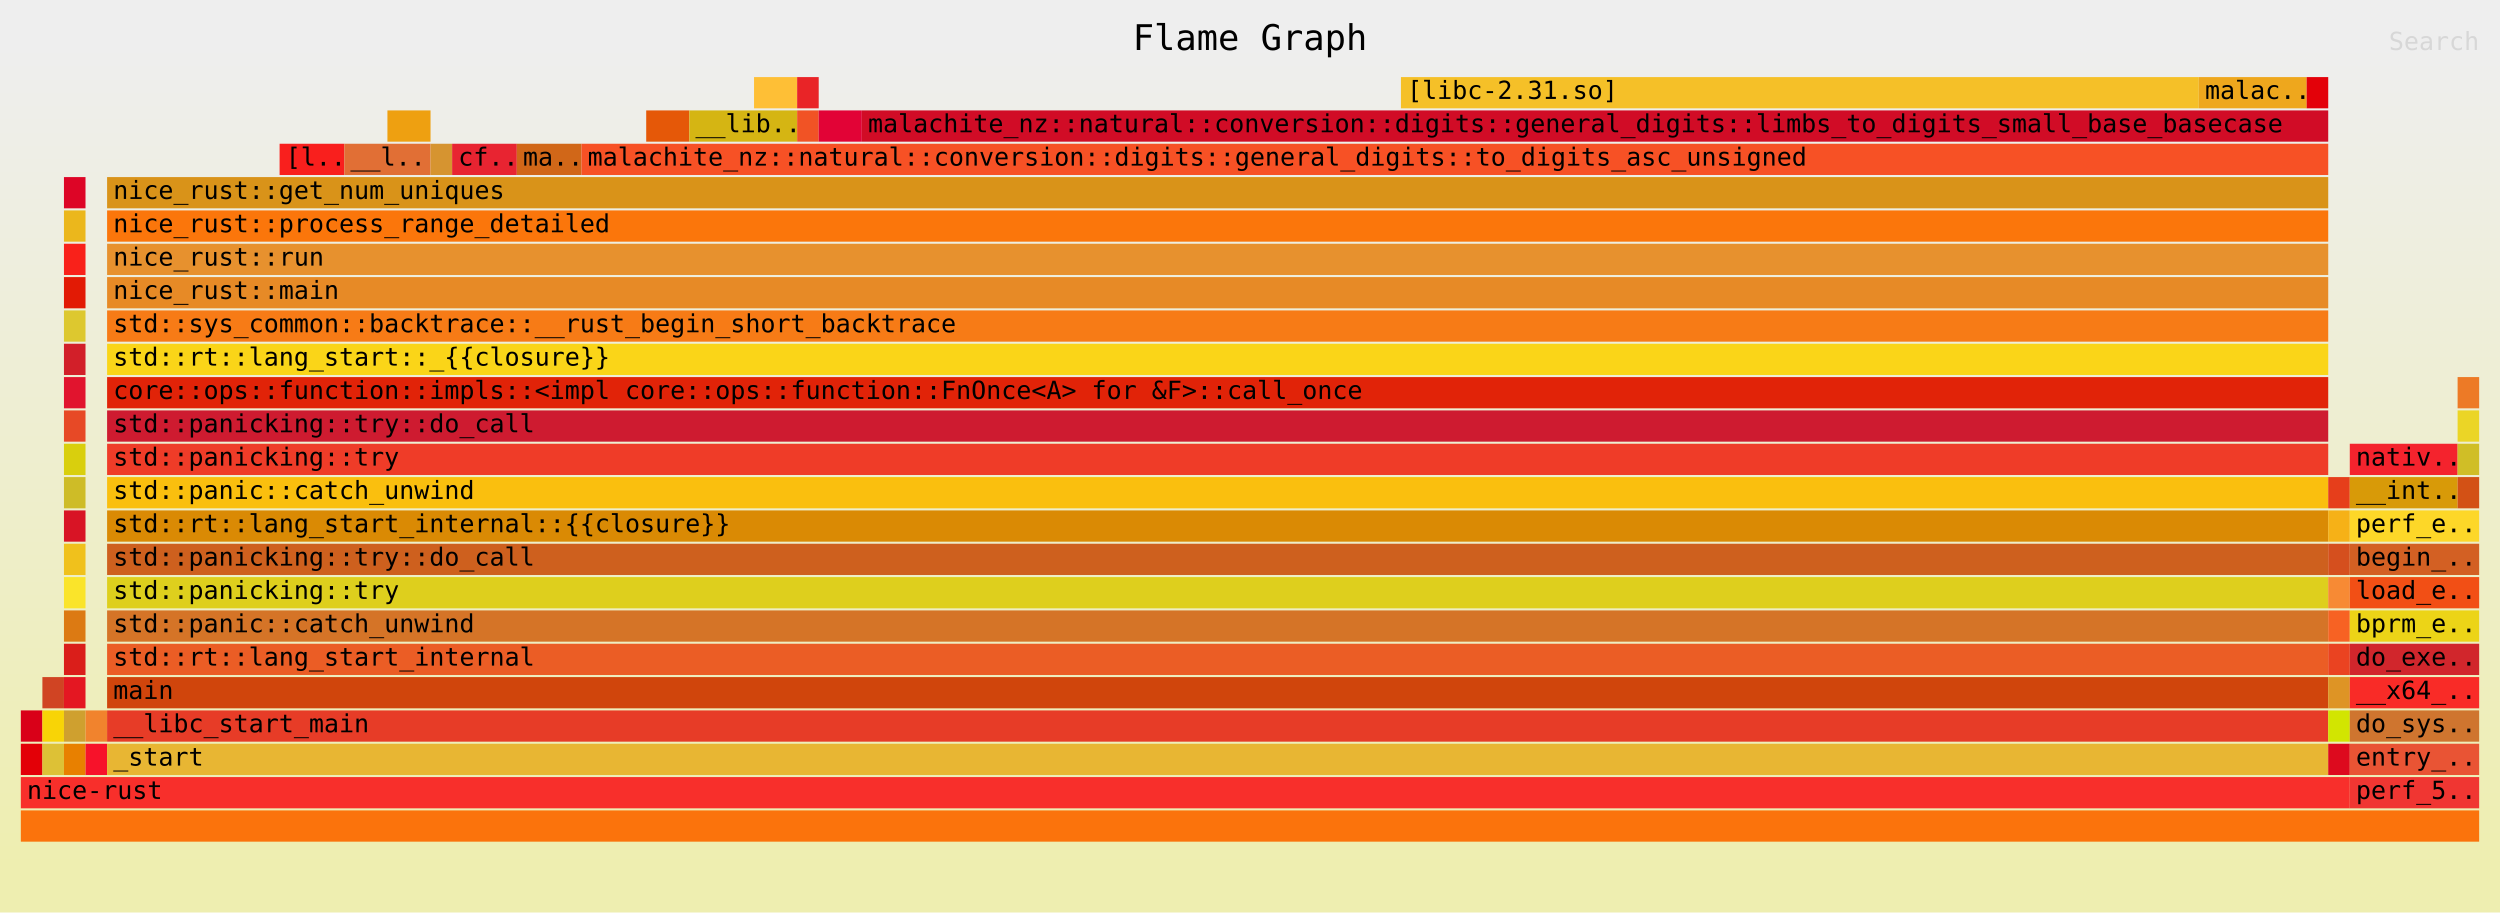
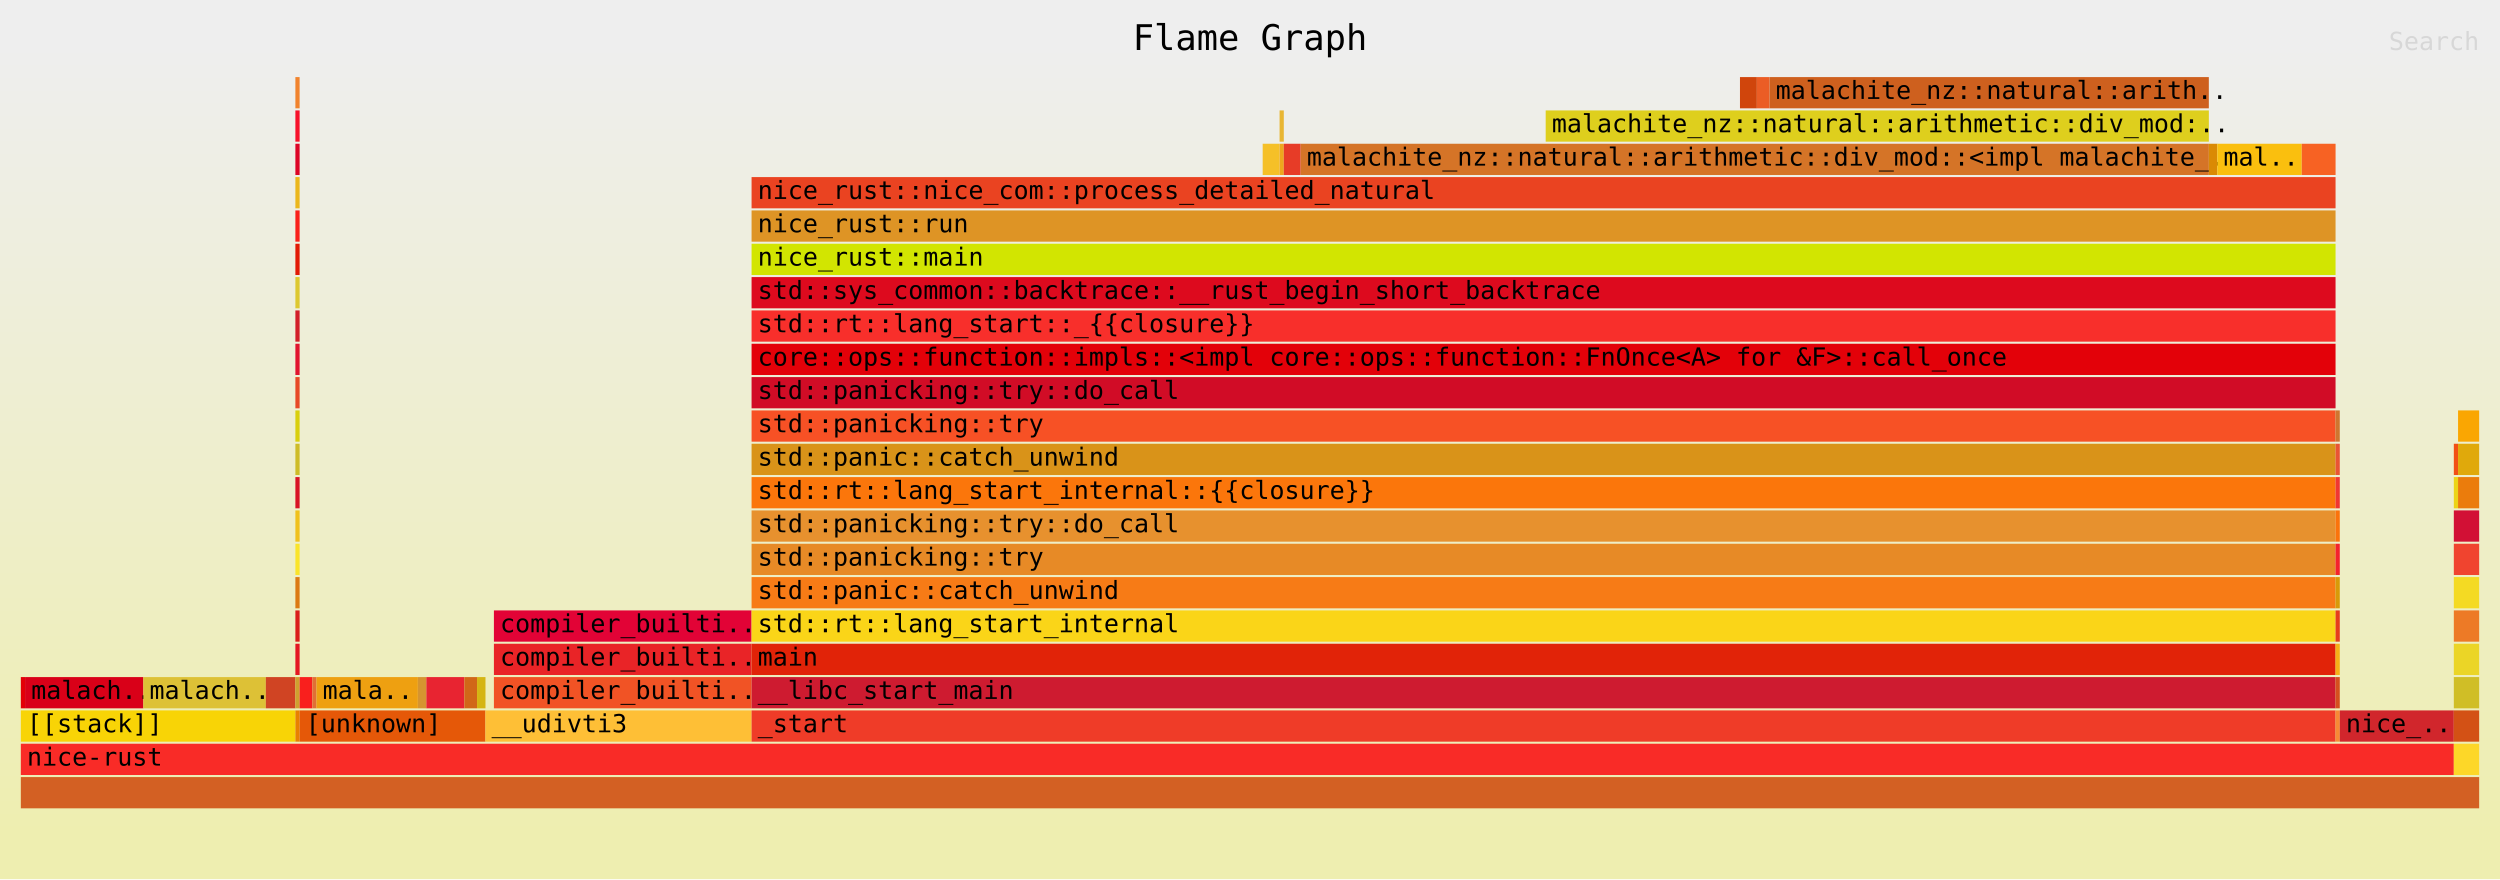
- <svg xmlns="http://www.w3.org/2000/svg" xmlns:ns1="http://github.com/jonhoo/inferno" version="1.1" width="1200" height="438" viewBox="0 0 1200 438">
+ <svg xmlns="http://www.w3.org/2000/svg" xmlns:ns1="http://github.com/jonhoo/inferno" version="1.1" width="1200" height="422" viewBox="0 0 1200 422">
  <defs>
    <linearGradient id="background" y1="0" y2="1" x1="0" x2="0">
      <stop stop-color="#eeeeee" offset="5%" />
      <stop stop-color="#eeeeb0" offset="95%" />
    </linearGradient>
  </defs>
  <style type="text/css">
text { font-family:monospace; font-size:12px }
#title { text-anchor:middle; font-size:17px; }
#matched { text-anchor:end; }
#search { text-anchor:end; opacity:0.1; cursor:pointer; }
#search:hover, #search.show { opacity:1; }
#subtitle { text-anchor:middle; font-color:rgb(160,160,160); }
#unzoom { cursor:pointer; }
#frames &gt; *:hover { stroke:black; stroke-width:0.5; cursor:pointer; }
.hide { display:none; }
.parent { opacity:0.5; }
</style>
-   <rect x="0" y="0" width="100%" height="438" fill="url(#background)" />
+   <rect x="0" y="0" width="100%" height="422" fill="url(#background)" />
  <text id="title" fill="rgb(0,0,0)" x="50%" y="24.00">Flame Graph</text>
-   <text id="details" fill="rgb(0,0,0)" x="10" y="421.00"> </text>
+   <text id="details" fill="rgb(0,0,0)" x="10" y="405.00"> </text>
  <text id="unzoom" class="hide" fill="rgb(0,0,0)" x="10" y="24.00">Reset Zoom</text>
  <text id="search" fill="rgb(0,0,0)" x="1190" y="24.00">Search</text>
-   <text id="matched" fill="rgb(0,0,0)" x="1190" y="421.00"> </text>
-   <svg id="frames" x="10" width="1180" total_samples="114">
-     <g>
-       <rect x="0%" y="357" width="0.877%" height="15" fill="rgb(227,0,7)" ns1:x="0" ns1:w="1" />
-       <text x="0.25%" y="367.50" />
-     </g>
-     <g>
-       <rect x="0%" y="341" width="0.877%" height="15" fill="rgb(217,0,24)" ns1:x="0" ns1:w="1" />
-       <text x="0.25%" y="351.50" />
-     </g>
-     <g>
-       <rect x="0.877%" y="357" width="0.877%" height="15" fill="rgb(221,193,54)" ns1:x="1" ns1:w="1" />
-       <text x="1.127%" y="367.50" />
-     </g>
-     <g>
-       <rect x="0.877%" y="341" width="0.877%" height="15" fill="rgb(248,212,6)" ns1:x="1" ns1:w="1" />
-       <text x="1.127%" y="351.50" />
-     </g>
-     <g>
-       <rect x="0.877%" y="325" width="0.877%" height="15" fill="rgb(208,68,35)" ns1:x="1" ns1:w="1" />
-       <text x="1.127%" y="335.50" />
-     </g>
-     <g>
-       <rect x="1.754%" y="357" width="0.877%" height="15" fill="rgb(232,128,0)" ns1:x="2" ns1:w="1" />
-       <text x="2.004%" y="367.50" />
-     </g>
-     <g>
-       <rect x="1.754%" y="341" width="0.877%" height="15" fill="rgb(207,160,47)" ns1:x="2" ns1:w="1" />
-       <text x="2.004%" y="351.50" />
-     </g>
-     <g>
-       <rect x="1.754%" y="325" width="0.877%" height="15" fill="rgb(228,23,34)" ns1:x="2" ns1:w="1" />
-       <text x="2.004%" y="335.50" />
-     </g>
-     <g>
-       <rect x="1.754%" y="309" width="0.877%" height="15" fill="rgb(218,30,26)" ns1:x="2" ns1:w="1" />
-       <text x="2.004%" y="319.50" />
-     </g>
-     <g>
-       <rect x="1.754%" y="293" width="0.877%" height="15" fill="rgb(220,122,19)" ns1:x="2" ns1:w="1" />
-       <text x="2.004%" y="303.50" />
-     </g>
-     <g>
-       <rect x="1.754%" y="277" width="0.877%" height="15" fill="rgb(250,228,42)" ns1:x="2" ns1:w="1" />
-       <text x="2.004%" y="287.50" />
-     </g>
-     <g>
-       <rect x="1.754%" y="261" width="0.877%" height="15" fill="rgb(240,193,28)" ns1:x="2" ns1:w="1" />
-       <text x="2.004%" y="271.50" />
-     </g>
-     <g>
-       <rect x="1.754%" y="245" width="0.877%" height="15" fill="rgb(216,20,37)" ns1:x="2" ns1:w="1" />
-       <text x="2.004%" y="255.50" />
-     </g>
-     <g>
-       <rect x="1.754%" y="229" width="0.877%" height="15" fill="rgb(206,188,39)" ns1:x="2" ns1:w="1" />
-       <text x="2.004%" y="239.50" />
-     </g>
-     <g>
-       <rect x="1.754%" y="213" width="0.877%" height="15" fill="rgb(217,207,13)" ns1:x="2" ns1:w="1" />
-       <text x="2.004%" y="223.50" />
-     </g>
-     <g>
-       <rect x="1.754%" y="197" width="0.877%" height="15" fill="rgb(231,73,38)" ns1:x="2" ns1:w="1" />
-       <text x="2.004%" y="207.50" />
-     </g>
-     <g>
-       <rect x="1.754%" y="181" width="0.877%" height="15" fill="rgb(225,20,46)" ns1:x="2" ns1:w="1" />
-       <text x="2.004%" y="191.50" />
-     </g>
-     <g>
-       <rect x="1.754%" y="165" width="0.877%" height="15" fill="rgb(210,31,41)" ns1:x="2" ns1:w="1" />
-       <text x="2.004%" y="175.50" />
-     </g>
-     <g>
-       <rect x="1.754%" y="149" width="0.877%" height="15" fill="rgb(221,200,47)" ns1:x="2" ns1:w="1" />
-       <text x="2.004%" y="159.50" />
-     </g>
-     <g>
-       <rect x="1.754%" y="133" width="0.877%" height="15" fill="rgb(226,26,5)" ns1:x="2" ns1:w="1" />
-       <text x="2.004%" y="143.50" />
-     </g>
-     <g>
-       <rect x="1.754%" y="117" width="0.877%" height="15" fill="rgb(249,33,26)" ns1:x="2" ns1:w="1" />
-       <text x="2.004%" y="127.50" />
-     </g>
-     <g>
-       <rect x="1.754%" y="101" width="0.877%" height="15" fill="rgb(235,183,28)" ns1:x="2" ns1:w="1" />
-       <text x="2.004%" y="111.50" />
-     </g>
-     <g>
-       <rect x="1.754%" y="85" width="0.877%" height="15" fill="rgb(221,5,38)" ns1:x="2" ns1:w="1" />
-       <text x="2.004%" y="95.50" />
-     </g>
-     <g>
-       <rect x="2.632%" y="357" width="0.877%" height="15" fill="rgb(247,18,42)" ns1:x="3" ns1:w="1" />
-       <text x="2.882%" y="367.50" />
-     </g>
-     <g>
-       <rect x="2.632%" y="341" width="0.877%" height="15" fill="rgb(241,131,45)" ns1:x="3" ns1:w="1" />
-       <text x="2.882%" y="351.50" />
-     </g>
-     <g>
-       <rect x="10.526%" y="69" width="2.632%" height="15" fill="rgb(249,31,29)" ns1:x="12" ns1:w="3" />
-       <text x="10.776%" y="79.50">[l..</text>
-     </g>
-     <g>
-       <rect x="13.158%" y="69" width="3.509%" height="15" fill="rgb(225,111,53)" ns1:x="15" ns1:w="4" />
-       <text x="13.408%" y="79.50">__l..</text>
-     </g>
-     <g>
-       <rect x="14.912%" y="53" width="1.754%" height="15" fill="rgb(238,160,17)" ns1:x="17" ns1:w="2" />
-       <text x="15.162%" y="63.50" />
-     </g>
-     <g>
-       <rect x="16.667%" y="69" width="0.877%" height="15" fill="rgb(214,148,48)" ns1:x="19" ns1:w="1" />
-       <text x="16.917%" y="79.50" />
-     </g>
-     <g>
-       <rect x="17.544%" y="69" width="2.632%" height="15" fill="rgb(232,36,49)" ns1:x="20" ns1:w="3" />
-       <text x="17.794%" y="79.50">cf..</text>
-     </g>
-     <g>
-       <rect x="20.175%" y="69" width="2.632%" height="15" fill="rgb(209,103,24)" ns1:x="23" ns1:w="3" />
-       <text x="20.425%" y="79.50">ma..</text>
-     </g>
-     <g>
-       <rect x="25.439%" y="53" width="1.754%" height="15" fill="rgb(229,88,8)" ns1:x="29" ns1:w="2" />
-       <text x="25.689%" y="63.50" />
-     </g>
-     <g>
-       <rect x="27.193%" y="53" width="4.386%" height="15" fill="rgb(213,181,19)" ns1:x="31" ns1:w="5" />
-       <text x="27.443%" y="63.50">__lib..</text>
-     </g>
-     <g>
-       <rect x="29.825%" y="37" width="1.754%" height="15" fill="rgb(254,191,54)" ns1:x="34" ns1:w="2" />
-       <text x="30.075%" y="47.50" />
-     </g>
-     <g>
-       <rect x="31.579%" y="53" width="0.877%" height="15" fill="rgb(241,83,37)" ns1:x="36" ns1:w="1" />
-       <text x="31.829%" y="63.50" />
-     </g>
-     <g>
-       <rect x="31.579%" y="37" width="0.877%" height="15" fill="rgb(233,36,39)" ns1:x="36" ns1:w="1" />
-       <text x="31.829%" y="47.50" />
-     </g>
-     <g>
-       <rect x="32.456%" y="53" width="1.754%" height="15" fill="rgb(226,3,54)" ns1:x="37" ns1:w="2" />
-       <text x="32.706%" y="63.50" />
-     </g>
-     <g>
-       <rect x="56.14%" y="37" width="32.456%" height="15" fill="rgb(245,192,40)" ns1:x="64" ns1:w="37" />
-       <text x="56.39%" y="47.50">[libc-2.31.so]</text>
-     </g>
-     <g>
-       <rect x="88.597%" y="37" width="4.386%" height="15" fill="rgb(238,167,29)" ns1:x="101" ns1:w="5" />
-       <text x="88.847%" y="47.50">malac..</text>
-     </g>
-     <g>
-       <rect x="3.509%" y="357" width="90.351%" height="15" fill="rgb(232,182,51)" ns1:x="4" ns1:w="103" />
-       <text x="3.759%" y="367.50">_start</text>
-     </g>
-     <g>
-       <rect x="3.509%" y="341" width="90.351%" height="15" fill="rgb(231,60,39)" ns1:x="4" ns1:w="103" />
-       <text x="3.759%" y="351.50">__libc_start_main</text>
-     </g>
-     <g>
-       <rect x="3.509%" y="325" width="90.351%" height="15" fill="rgb(208,69,12)" ns1:x="4" ns1:w="103" />
-       <text x="3.759%" y="335.50">main</text>
-     </g>
-     <g>
-       <rect x="3.509%" y="309" width="90.351%" height="15" fill="rgb(235,93,37)" ns1:x="4" ns1:w="103" />
-       <text x="3.759%" y="319.50">std::rt::lang_start_internal</text>
-     </g>
-     <g>
-       <rect x="3.509%" y="293" width="90.351%" height="15" fill="rgb(213,116,39)" ns1:x="4" ns1:w="103" />
-       <text x="3.759%" y="303.50">std::panic::catch_unwind</text>
-     </g>
-     <g>
-       <rect x="3.509%" y="277" width="90.351%" height="15" fill="rgb(222,207,29)" ns1:x="4" ns1:w="103" />
-       <text x="3.759%" y="287.50">std::panicking::try</text>
-     </g>
-     <g>
-       <rect x="3.509%" y="261" width="90.351%" height="15" fill="rgb(206,96,30)" ns1:x="4" ns1:w="103" />
-       <text x="3.759%" y="271.50">std::panicking::try::do_call</text>
-     </g>
-     <g>
-       <rect x="3.509%" y="245" width="90.351%" height="15" fill="rgb(218,138,4)" ns1:x="4" ns1:w="103" />
-       <text x="3.759%" y="255.50">std::rt::lang_start_internal::{{closure}}</text>
-     </g>
-     <g>
-       <rect x="3.509%" y="229" width="90.351%" height="15" fill="rgb(250,191,14)" ns1:x="4" ns1:w="103" />
-       <text x="3.759%" y="239.50">std::panic::catch_unwind</text>
-     </g>
-     <g>
-       <rect x="3.509%" y="213" width="90.351%" height="15" fill="rgb(239,60,40)" ns1:x="4" ns1:w="103" />
-       <text x="3.759%" y="223.50">std::panicking::try</text>
-     </g>
-     <g>
-       <rect x="3.509%" y="197" width="90.351%" height="15" fill="rgb(206,27,48)" ns1:x="4" ns1:w="103" />
-       <text x="3.759%" y="207.50">std::panicking::try::do_call</text>
-     </g>
-     <g>
-       <rect x="3.509%" y="181" width="90.351%" height="15" fill="rgb(225,35,8)" ns1:x="4" ns1:w="103" />
-       <text x="3.759%" y="191.50">core::ops::function::impls::&lt;impl core::ops::function::FnOnce&lt;A&gt; for &amp;F&gt;::call_once</text>
-     </g>
-     <g>
-       <rect x="3.509%" y="165" width="90.351%" height="15" fill="rgb(250,213,24)" ns1:x="4" ns1:w="103" />
-       <text x="3.759%" y="175.50">std::rt::lang_start::_{{closure}}</text>
-     </g>
-     <g>
-       <rect x="3.509%" y="149" width="90.351%" height="15" fill="rgb(247,123,22)" ns1:x="4" ns1:w="103" />
-       <text x="3.759%" y="159.50">std::sys_common::backtrace::__rust_begin_short_backtrace</text>
-     </g>
-     <g>
-       <rect x="3.509%" y="133" width="90.351%" height="15" fill="rgb(231,138,38)" ns1:x="4" ns1:w="103" />
-       <text x="3.759%" y="143.50">nice_rust::main</text>
-     </g>
-     <g>
-       <rect x="3.509%" y="117" width="90.351%" height="15" fill="rgb(231,145,46)" ns1:x="4" ns1:w="103" />
-       <text x="3.759%" y="127.50">nice_rust::run</text>
-     </g>
-     <g>
-       <rect x="3.509%" y="101" width="90.351%" height="15" fill="rgb(251,118,11)" ns1:x="4" ns1:w="103" />
-       <text x="3.759%" y="111.50">nice_rust::process_range_detailed</text>
-     </g>
-     <g>
-       <rect x="3.509%" y="85" width="90.351%" height="15" fill="rgb(217,147,25)" ns1:x="4" ns1:w="103" />
-       <text x="3.759%" y="95.50">nice_rust::get_num_uniques</text>
-     </g>
-     <g>
-       <rect x="22.807%" y="69" width="71.053%" height="15" fill="rgb(247,81,37)" ns1:x="26" ns1:w="81" />
-       <text x="23.057%" y="79.50">malachite_nz::natural::conversion::digits::general_digits::to_digits_asc_unsigned</text>
-     </g>
-     <g>
-       <rect x="34.211%" y="53" width="59.649%" height="15" fill="rgb(209,12,38)" ns1:x="39" ns1:w="68" />
-       <text x="34.461%" y="63.50">malachite_nz::natural::conversion::digits::general_digits::limbs_to_digits_small_base_basecase</text>
-     </g>
-     <g>
-       <rect x="92.983%" y="37" width="0.877%" height="15" fill="rgb(227,1,9)" ns1:x="106" ns1:w="1" />
-       <text x="93.233%" y="47.50" />
-     </g>
-     <g>
-       <rect x="0%" y="373" width="94.737%" height="15" fill="rgb(248,47,43)" ns1:x="0" ns1:w="108" />
-       <text x="0.25%" y="383.50">nice-rust</text>
-     </g>
-     <g>
-       <rect x="93.86%" y="357" width="0.877%" height="15" fill="rgb(221,10,30)" ns1:x="107" ns1:w="1" />
-       <text x="94.11%" y="367.50" />
-     </g>
-     <g>
-       <rect x="93.86%" y="341" width="0.877%" height="15" fill="rgb(210,229,1)" ns1:x="107" ns1:w="1" />
-       <text x="94.11%" y="351.50" />
-     </g>
-     <g>
-       <rect x="93.86%" y="325" width="0.877%" height="15" fill="rgb(222,148,37)" ns1:x="107" ns1:w="1" />
-       <text x="94.11%" y="335.50" />
-     </g>
-     <g>
-       <rect x="93.86%" y="309" width="0.877%" height="15" fill="rgb(234,67,33)" ns1:x="107" ns1:w="1" />
-       <text x="94.11%" y="319.50" />
-     </g>
-     <g>
-       <rect x="93.86%" y="293" width="0.877%" height="15" fill="rgb(247,98,35)" ns1:x="107" ns1:w="1" />
-       <text x="94.11%" y="303.50" />
-     </g>
-     <g>
-       <rect x="93.86%" y="277" width="0.877%" height="15" fill="rgb(247,138,52)" ns1:x="107" ns1:w="1" />
-       <text x="94.11%" y="287.50" />
-     </g>
-     <g>
-       <rect x="93.86%" y="261" width="0.877%" height="15" fill="rgb(213,79,30)" ns1:x="107" ns1:w="1" />
-       <text x="94.11%" y="271.50" />
-     </g>
-     <g>
-       <rect x="93.86%" y="245" width="0.877%" height="15" fill="rgb(246,177,23)" ns1:x="107" ns1:w="1" />
-       <text x="94.11%" y="255.50" />
-     </g>
-     <g>
-       <rect x="93.86%" y="229" width="0.877%" height="15" fill="rgb(230,62,27)" ns1:x="107" ns1:w="1" />
-       <text x="94.11%" y="239.50" />
-     </g>
-     <g>
-       <rect x="94.737%" y="229" width="4.386%" height="15" fill="rgb(216,154,8)" ns1:x="108" ns1:w="5" />
-       <text x="94.987%" y="239.50">__int..</text>
-     </g>
-     <g>
-       <rect x="94.737%" y="213" width="4.386%" height="15" fill="rgb(244,35,45)" ns1:x="108" ns1:w="5" />
-       <text x="94.987%" y="223.50">nativ..</text>
-     </g>
-     <g>
-       <rect x="0%" y="389" width="100%" height="15" fill="rgb(251,115,12)" ns1:x="0" ns1:w="114" />
-       <text x="0.25%" y="399.50" />
-     </g>
-     <g>
-       <rect x="94.737%" y="373" width="5.263%" height="15" fill="rgb(240,54,50)" ns1:x="108" ns1:w="6" />
-       <text x="94.987%" y="383.50">perf_5..</text>
-     </g>
-     <g>
-       <rect x="94.737%" y="357" width="5.263%" height="15" fill="rgb(233,84,52)" ns1:x="108" ns1:w="6" />
-       <text x="94.987%" y="367.50">entry_..</text>
-     </g>
-     <g>
-       <rect x="94.737%" y="341" width="5.263%" height="15" fill="rgb(207,117,47)" ns1:x="108" ns1:w="6" />
-       <text x="94.987%" y="351.50">do_sys..</text>
-     </g>
-     <g>
-       <rect x="94.737%" y="325" width="5.263%" height="15" fill="rgb(249,43,39)" ns1:x="108" ns1:w="6" />
-       <text x="94.987%" y="335.50">__x64_..</text>
-     </g>
-     <g>
-       <rect x="94.737%" y="309" width="5.263%" height="15" fill="rgb(209,38,44)" ns1:x="108" ns1:w="6" />
-       <text x="94.987%" y="319.50">do_exe..</text>
-     </g>
-     <g>
-       <rect x="94.737%" y="293" width="5.263%" height="15" fill="rgb(236,212,23)" ns1:x="108" ns1:w="6" />
-       <text x="94.987%" y="303.50">bprm_e..</text>
-     </g>
-     <g>
-       <rect x="94.737%" y="277" width="5.263%" height="15" fill="rgb(242,79,21)" ns1:x="108" ns1:w="6" />
-       <text x="94.987%" y="287.50">load_e..</text>
-     </g>
-     <g>
-       <rect x="94.737%" y="261" width="5.263%" height="15" fill="rgb(211,96,35)" ns1:x="108" ns1:w="6" />
-       <text x="94.987%" y="271.50">begin_..</text>
-     </g>
-     <g>
-       <rect x="94.737%" y="245" width="5.263%" height="15" fill="rgb(253,215,40)" ns1:x="108" ns1:w="6" />
-       <text x="94.987%" y="255.50">perf_e..</text>
-     </g>
-     <g>
-       <rect x="99.123%" y="229" width="0.877%" height="15" fill="rgb(211,81,21)" ns1:x="113" ns1:w="1" />
-       <text x="99.373%" y="239.50" />
-     </g>
-     <g>
-       <rect x="99.123%" y="213" width="0.877%" height="15" fill="rgb(208,190,38)" ns1:x="113" ns1:w="1" />
-       <text x="99.373%" y="223.50" />
-     </g>
-     <g>
-       <rect x="99.123%" y="197" width="0.877%" height="15" fill="rgb(235,213,38)" ns1:x="113" ns1:w="1" />
-       <text x="99.373%" y="207.50" />
-     </g>
-     <g>
-       <rect x="99.123%" y="181" width="0.877%" height="15" fill="rgb(237,122,38)" ns1:x="113" ns1:w="1" />
-       <text x="99.373%" y="191.50" />
+   <text id="matched" fill="rgb(0,0,0)" x="1190" y="405.00"> </text>
+   <svg id="frames" x="10" width="1180" total_samples="582">
+     <g>
+       <rect x="0%" y="325" width="0.172%" height="15" fill="rgb(227,0,7)" ns1:x="0" ns1:w="1" />
+       <text x="0.25%" y="335.50" />
+     </g>
+     <g>
+       <rect x="0.172%" y="325" width="4.811%" height="15" fill="rgb(217,0,24)" ns1:x="1" ns1:w="28" />
+       <text x="0.422%" y="335.50">malach..</text>
+     </g>
+     <g>
+       <rect x="4.983%" y="325" width="4.983%" height="15" fill="rgb(221,193,54)" ns1:x="29" ns1:w="29" />
+       <text x="5.233%" y="335.50">malach..</text>
+     </g>
+     <g>
+       <rect x="0%" y="341" width="11.168%" height="15" fill="rgb(248,212,6)" ns1:x="0" ns1:w="65" />
+       <text x="0.25%" y="351.50">[[stack]]</text>
+     </g>
+     <g>
+       <rect x="9.966%" y="325" width="1.203%" height="15" fill="rgb(208,68,35)" ns1:x="58" ns1:w="7" />
+       <text x="10.216%" y="335.50" />
+     </g>
+     <g>
+       <rect x="11.168%" y="341" width="0.172%" height="15" fill="rgb(232,128,0)" ns1:x="65" ns1:w="1" />
+       <text x="11.418%" y="351.50" />
+     </g>
+     <g>
+       <rect x="11.168%" y="325" width="0.172%" height="15" fill="rgb(207,160,47)" ns1:x="65" ns1:w="1" />
+       <text x="11.418%" y="335.50" />
+     </g>
+     <g>
+       <rect x="11.168%" y="309" width="0.172%" height="15" fill="rgb(228,23,34)" ns1:x="65" ns1:w="1" />
+       <text x="11.418%" y="319.50" />
+     </g>
+     <g>
+       <rect x="11.168%" y="293" width="0.172%" height="15" fill="rgb(218,30,26)" ns1:x="65" ns1:w="1" />
+       <text x="11.418%" y="303.50" />
+     </g>
+     <g>
+       <rect x="11.168%" y="277" width="0.172%" height="15" fill="rgb(220,122,19)" ns1:x="65" ns1:w="1" />
+       <text x="11.418%" y="287.50" />
+     </g>
+     <g>
+       <rect x="11.168%" y="261" width="0.172%" height="15" fill="rgb(250,228,42)" ns1:x="65" ns1:w="1" />
+       <text x="11.418%" y="271.50" />
+     </g>
+     <g>
+       <rect x="11.168%" y="245" width="0.172%" height="15" fill="rgb(240,193,28)" ns1:x="65" ns1:w="1" />
+       <text x="11.418%" y="255.50" />
+     </g>
+     <g>
+       <rect x="11.168%" y="229" width="0.172%" height="15" fill="rgb(216,20,37)" ns1:x="65" ns1:w="1" />
+       <text x="11.418%" y="239.50" />
+     </g>
+     <g>
+       <rect x="11.168%" y="213" width="0.172%" height="15" fill="rgb(206,188,39)" ns1:x="65" ns1:w="1" />
+       <text x="11.418%" y="223.50" />
+     </g>
+     <g>
+       <rect x="11.168%" y="197" width="0.172%" height="15" fill="rgb(217,207,13)" ns1:x="65" ns1:w="1" />
+       <text x="11.418%" y="207.50" />
+     </g>
+     <g>
+       <rect x="11.168%" y="181" width="0.172%" height="15" fill="rgb(231,73,38)" ns1:x="65" ns1:w="1" />
+       <text x="11.418%" y="191.50" />
+     </g>
+     <g>
+       <rect x="11.168%" y="165" width="0.172%" height="15" fill="rgb(225,20,46)" ns1:x="65" ns1:w="1" />
+       <text x="11.418%" y="175.50" />
+     </g>
+     <g>
+       <rect x="11.168%" y="149" width="0.172%" height="15" fill="rgb(210,31,41)" ns1:x="65" ns1:w="1" />
+       <text x="11.418%" y="159.50" />
+     </g>
+     <g>
+       <rect x="11.168%" y="133" width="0.172%" height="15" fill="rgb(221,200,47)" ns1:x="65" ns1:w="1" />
+       <text x="11.418%" y="143.50" />
+     </g>
+     <g>
+       <rect x="11.168%" y="117" width="0.172%" height="15" fill="rgb(226,26,5)" ns1:x="65" ns1:w="1" />
+       <text x="11.418%" y="127.50" />
+     </g>
+     <g>
+       <rect x="11.168%" y="101" width="0.172%" height="15" fill="rgb(249,33,26)" ns1:x="65" ns1:w="1" />
+       <text x="11.418%" y="111.50" />
+     </g>
+     <g>
+       <rect x="11.168%" y="85" width="0.172%" height="15" fill="rgb(235,183,28)" ns1:x="65" ns1:w="1" />
+       <text x="11.418%" y="95.50" />
+     </g>
+     <g>
+       <rect x="11.168%" y="69" width="0.172%" height="15" fill="rgb(221,5,38)" ns1:x="65" ns1:w="1" />
+       <text x="11.418%" y="79.50" />
+     </g>
+     <g>
+       <rect x="11.168%" y="53" width="0.172%" height="15" fill="rgb(247,18,42)" ns1:x="65" ns1:w="1" />
+       <text x="11.418%" y="63.50" />
+     </g>
+     <g>
+       <rect x="11.168%" y="37" width="0.172%" height="15" fill="rgb(241,131,45)" ns1:x="65" ns1:w="1" />
+       <text x="11.418%" y="47.50" />
+     </g>
+     <g>
+       <rect x="11.34%" y="325" width="0.515%" height="15" fill="rgb(249,31,29)" ns1:x="66" ns1:w="3" />
+       <text x="11.59%" y="335.50" />
+     </g>
+     <g>
+       <rect x="11.856%" y="325" width="0.172%" height="15" fill="rgb(225,111,53)" ns1:x="69" ns1:w="1" />
+       <text x="12.106%" y="335.50" />
+     </g>
+     <g>
+       <rect x="12.027%" y="325" width="4.124%" height="15" fill="rgb(238,160,17)" ns1:x="70" ns1:w="24" />
+       <text x="12.277%" y="335.50">mala..</text>
+     </g>
+     <g>
+       <rect x="16.151%" y="325" width="0.344%" height="15" fill="rgb(214,148,48)" ns1:x="94" ns1:w="2" />
+       <text x="16.401%" y="335.50" />
+     </g>
+     <g>
+       <rect x="16.495%" y="325" width="1.546%" height="15" fill="rgb(232,36,49)" ns1:x="96" ns1:w="9" />
+       <text x="16.745%" y="335.50" />
+     </g>
+     <g>
+       <rect x="18.041%" y="325" width="0.515%" height="15" fill="rgb(209,103,24)" ns1:x="105" ns1:w="3" />
+       <text x="18.291%" y="335.50" />
+     </g>
+     <g>
+       <rect x="11.34%" y="341" width="7.56%" height="15" fill="rgb(229,88,8)" ns1:x="66" ns1:w="44" />
+       <text x="11.59%" y="351.50">[unknown]</text>
+     </g>
+     <g>
+       <rect x="18.557%" y="325" width="0.344%" height="15" fill="rgb(213,181,19)" ns1:x="108" ns1:w="2" />
+       <text x="18.807%" y="335.50" />
+     </g>
+     <g>
+       <rect x="18.9%" y="341" width="10.825%" height="15" fill="rgb(254,191,54)" ns1:x="110" ns1:w="63" />
+       <text x="19.15%" y="351.50">__udivti3</text>
+     </g>
+     <g>
+       <rect x="19.244%" y="325" width="10.481%" height="15" fill="rgb(241,83,37)" ns1:x="112" ns1:w="61" />
+       <text x="19.494%" y="335.50">compiler_builti..</text>
+     </g>
+     <g>
+       <rect x="19.244%" y="309" width="10.481%" height="15" fill="rgb(233,36,39)" ns1:x="112" ns1:w="61" />
+       <text x="19.494%" y="319.50">compiler_builti..</text>
+     </g>
+     <g>
+       <rect x="19.244%" y="293" width="10.481%" height="15" fill="rgb(226,3,54)" ns1:x="112" ns1:w="61" />
+       <text x="19.494%" y="303.50">compiler_builti..</text>
+     </g>
+     <g>
+       <rect x="50.516%" y="69" width="0.687%" height="15" fill="rgb(245,192,40)" ns1:x="294" ns1:w="4" />
+       <text x="50.766%" y="79.50" />
+     </g>
+     <g>
+       <rect x="51.203%" y="69" width="0.172%" height="15" fill="rgb(238,167,29)" ns1:x="298" ns1:w="1" />
+       <text x="51.453%" y="79.50" />
+     </g>
+     <g>
+       <rect x="51.203%" y="53" width="0.172%" height="15" fill="rgb(232,182,51)" ns1:x="298" ns1:w="1" />
+       <text x="51.453%" y="63.50" />
+     </g>
+     <g>
+       <rect x="51.375%" y="69" width="0.687%" height="15" fill="rgb(231,60,39)" ns1:x="299" ns1:w="4" />
+       <text x="51.625%" y="79.50" />
+     </g>
+     <g>
+       <rect x="69.931%" y="37" width="0.687%" height="15" fill="rgb(208,69,12)" ns1:x="407" ns1:w="4" />
+       <text x="70.181%" y="47.50" />
+     </g>
+     <g>
+       <rect x="70.619%" y="37" width="0.515%" height="15" fill="rgb(235,93,37)" ns1:x="411" ns1:w="3" />
+       <text x="70.869%" y="47.50" />
+     </g>
+     <g>
+       <rect x="52.062%" y="69" width="36.942%" height="15" fill="rgb(213,116,39)" ns1:x="303" ns1:w="215" />
+       <text x="52.312%" y="79.50">malachite_nz::natural::arithmetic::div_mod::&lt;impl malachite_..</text>
+     </g>
+     <g>
+       <rect x="62.028%" y="53" width="26.976%" height="15" fill="rgb(222,207,29)" ns1:x="361" ns1:w="157" />
+       <text x="62.278%" y="63.50">malachite_nz::natural::arithmetic::div_mod:..</text>
+     </g>
+     <g>
+       <rect x="71.134%" y="37" width="17.869%" height="15" fill="rgb(206,96,30)" ns1:x="414" ns1:w="104" />
+       <text x="71.384%" y="47.50">malachite_nz::natural::arith..</text>
+     </g>
+     <g>
+       <rect x="89.003%" y="69" width="0.344%" height="15" fill="rgb(218,138,4)" ns1:x="518" ns1:w="2" />
+       <text x="89.253%" y="79.50" />
+     </g>
+     <g>
+       <rect x="89.347%" y="69" width="3.436%" height="15" fill="rgb(250,191,14)" ns1:x="520" ns1:w="20" />
+       <text x="89.597%" y="79.50">mal..</text>
+     </g>
+     <g>
+       <rect x="29.725%" y="341" width="64.433%" height="15" fill="rgb(239,60,40)" ns1:x="173" ns1:w="375" />
+       <text x="29.975%" y="351.50">_start</text>
+     </g>
+     <g>
+       <rect x="29.725%" y="325" width="64.433%" height="15" fill="rgb(206,27,48)" ns1:x="173" ns1:w="375" />
+       <text x="29.975%" y="335.50">__libc_start_main</text>
+     </g>
+     <g>
+       <rect x="29.725%" y="309" width="64.433%" height="15" fill="rgb(225,35,8)" ns1:x="173" ns1:w="375" />
+       <text x="29.975%" y="319.50">main</text>
+     </g>
+     <g>
+       <rect x="29.725%" y="293" width="64.433%" height="15" fill="rgb(250,213,24)" ns1:x="173" ns1:w="375" />
+       <text x="29.975%" y="303.50">std::rt::lang_start_internal</text>
+     </g>
+     <g>
+       <rect x="29.725%" y="277" width="64.433%" height="15" fill="rgb(247,123,22)" ns1:x="173" ns1:w="375" />
+       <text x="29.975%" y="287.50">std::panic::catch_unwind</text>
+     </g>
+     <g>
+       <rect x="29.725%" y="261" width="64.433%" height="15" fill="rgb(231,138,38)" ns1:x="173" ns1:w="375" />
+       <text x="29.975%" y="271.50">std::panicking::try</text>
+     </g>
+     <g>
+       <rect x="29.725%" y="245" width="64.433%" height="15" fill="rgb(231,145,46)" ns1:x="173" ns1:w="375" />
+       <text x="29.975%" y="255.50">std::panicking::try::do_call</text>
+     </g>
+     <g>
+       <rect x="29.725%" y="229" width="64.433%" height="15" fill="rgb(251,118,11)" ns1:x="173" ns1:w="375" />
+       <text x="29.975%" y="239.50">std::rt::lang_start_internal::{{closure}}</text>
+     </g>
+     <g>
+       <rect x="29.725%" y="213" width="64.433%" height="15" fill="rgb(217,147,25)" ns1:x="173" ns1:w="375" />
+       <text x="29.975%" y="223.50">std::panic::catch_unwind</text>
+     </g>
+     <g>
+       <rect x="29.725%" y="197" width="64.433%" height="15" fill="rgb(247,81,37)" ns1:x="173" ns1:w="375" />
+       <text x="29.975%" y="207.50">std::panicking::try</text>
+     </g>
+     <g>
+       <rect x="29.725%" y="181" width="64.433%" height="15" fill="rgb(209,12,38)" ns1:x="173" ns1:w="375" />
+       <text x="29.975%" y="191.50">std::panicking::try::do_call</text>
+     </g>
+     <g>
+       <rect x="29.725%" y="165" width="64.433%" height="15" fill="rgb(227,1,9)" ns1:x="173" ns1:w="375" />
+       <text x="29.975%" y="175.50">core::ops::function::impls::&lt;impl core::ops::function::FnOnce&lt;A&gt; for &amp;F&gt;::call_once</text>
+     </g>
+     <g>
+       <rect x="29.725%" y="149" width="64.433%" height="15" fill="rgb(248,47,43)" ns1:x="173" ns1:w="375" />
+       <text x="29.975%" y="159.50">std::rt::lang_start::_{{closure}}</text>
+     </g>
+     <g>
+       <rect x="29.725%" y="133" width="64.433%" height="15" fill="rgb(221,10,30)" ns1:x="173" ns1:w="375" />
+       <text x="29.975%" y="143.50">std::sys_common::backtrace::__rust_begin_short_backtrace</text>
+     </g>
+     <g>
+       <rect x="29.725%" y="117" width="64.433%" height="15" fill="rgb(210,229,1)" ns1:x="173" ns1:w="375" />
+       <text x="29.975%" y="127.50">nice_rust::main</text>
+     </g>
+     <g>
+       <rect x="29.725%" y="101" width="64.433%" height="15" fill="rgb(222,148,37)" ns1:x="173" ns1:w="375" />
+       <text x="29.975%" y="111.50">nice_rust::run</text>
+     </g>
+     <g>
+       <rect x="29.725%" y="85" width="64.433%" height="15" fill="rgb(234,67,33)" ns1:x="173" ns1:w="375" />
+       <text x="29.975%" y="95.50">nice_rust::nice_com::process_detailed_natural</text>
+     </g>
+     <g>
+       <rect x="92.784%" y="69" width="1.375%" height="15" fill="rgb(247,98,35)" ns1:x="540" ns1:w="8" />
+       <text x="93.034%" y="79.50" />
+     </g>
+     <g>
+       <rect x="94.158%" y="341" width="0.172%" height="15" fill="rgb(247,138,52)" ns1:x="548" ns1:w="1" />
+       <text x="94.408%" y="351.50" />
+     </g>
+     <g>
+       <rect x="94.158%" y="325" width="0.172%" height="15" fill="rgb(213,79,30)" ns1:x="548" ns1:w="1" />
+       <text x="94.408%" y="335.50" />
+     </g>
+     <g>
+       <rect x="94.158%" y="309" width="0.172%" height="15" fill="rgb(246,177,23)" ns1:x="548" ns1:w="1" />
+       <text x="94.408%" y="319.50" />
+     </g>
+     <g>
+       <rect x="94.158%" y="293" width="0.172%" height="15" fill="rgb(230,62,27)" ns1:x="548" ns1:w="1" />
+       <text x="94.408%" y="303.50" />
+     </g>
+     <g>
+       <rect x="94.158%" y="277" width="0.172%" height="15" fill="rgb(216,154,8)" ns1:x="548" ns1:w="1" />
+       <text x="94.408%" y="287.50" />
+     </g>
+     <g>
+       <rect x="94.158%" y="261" width="0.172%" height="15" fill="rgb(244,35,45)" ns1:x="548" ns1:w="1" />
+       <text x="94.408%" y="271.50" />
+     </g>
+     <g>
+       <rect x="94.158%" y="245" width="0.172%" height="15" fill="rgb(251,115,12)" ns1:x="548" ns1:w="1" />
+       <text x="94.408%" y="255.50" />
+     </g>
+     <g>
+       <rect x="94.158%" y="229" width="0.172%" height="15" fill="rgb(240,54,50)" ns1:x="548" ns1:w="1" />
+       <text x="94.408%" y="239.50" />
+     </g>
+     <g>
+       <rect x="94.158%" y="213" width="0.172%" height="15" fill="rgb(233,84,52)" ns1:x="548" ns1:w="1" />
+       <text x="94.408%" y="223.50" />
+     </g>
+     <g>
+       <rect x="94.158%" y="197" width="0.172%" height="15" fill="rgb(207,117,47)" ns1:x="548" ns1:w="1" />
+       <text x="94.408%" y="207.50" />
+     </g>
+     <g>
+       <rect x="0%" y="357" width="98.969%" height="15" fill="rgb(249,43,39)" ns1:x="0" ns1:w="576" />
+       <text x="0.25%" y="367.50">nice-rust</text>
+     </g>
+     <g>
+       <rect x="94.33%" y="341" width="4.639%" height="15" fill="rgb(209,38,44)" ns1:x="549" ns1:w="27" />
+       <text x="94.58%" y="351.50">nice_..</text>
+     </g>
+     <g>
+       <rect x="98.969%" y="229" width="0.172%" height="15" fill="rgb(236,212,23)" ns1:x="576" ns1:w="1" />
+       <text x="99.219%" y="239.50" />
+     </g>
+     <g>
+       <rect x="98.969%" y="213" width="0.172%" height="15" fill="rgb(242,79,21)" ns1:x="576" ns1:w="1" />
+       <text x="99.219%" y="223.50" />
+     </g>
+     <g>
+       <rect x="0%" y="373" width="100%" height="15" fill="rgb(211,96,35)" ns1:x="0" ns1:w="582" />
+       <text x="0.25%" y="383.50" />
+     </g>
+     <g>
+       <rect x="98.969%" y="357" width="1.031%" height="15" fill="rgb(253,215,40)" ns1:x="576" ns1:w="6" />
+       <text x="99.219%" y="367.50" />
+     </g>
+     <g>
+       <rect x="98.969%" y="341" width="1.031%" height="15" fill="rgb(211,81,21)" ns1:x="576" ns1:w="6" />
+       <text x="99.219%" y="351.50" />
+     </g>
+     <g>
+       <rect x="98.969%" y="325" width="1.031%" height="15" fill="rgb(208,190,38)" ns1:x="576" ns1:w="6" />
+       <text x="99.219%" y="335.50" />
+     </g>
+     <g>
+       <rect x="98.969%" y="309" width="1.031%" height="15" fill="rgb(235,213,38)" ns1:x="576" ns1:w="6" />
+       <text x="99.219%" y="319.50" />
+     </g>
+     <g>
+       <rect x="98.969%" y="293" width="1.031%" height="15" fill="rgb(237,122,38)" ns1:x="576" ns1:w="6" />
+       <text x="99.219%" y="303.50" />
+     </g>
+     <g>
+       <rect x="98.969%" y="277" width="1.031%" height="15" fill="rgb(244,218,35)" ns1:x="576" ns1:w="6" />
+       <text x="99.219%" y="287.50" />
+     </g>
+     <g>
+       <rect x="98.969%" y="261" width="1.031%" height="15" fill="rgb(240,68,47)" ns1:x="576" ns1:w="6" />
+       <text x="99.219%" y="271.50" />
+     </g>
+     <g>
+       <rect x="98.969%" y="245" width="1.031%" height="15" fill="rgb(210,16,53)" ns1:x="576" ns1:w="6" />
+       <text x="99.219%" y="255.50" />
+     </g>
+     <g>
+       <rect x="99.141%" y="229" width="0.859%" height="15" fill="rgb(235,124,12)" ns1:x="577" ns1:w="5" />
+       <text x="99.391%" y="239.50" />
+     </g>
+     <g>
+       <rect x="99.141%" y="213" width="0.859%" height="15" fill="rgb(224,169,11)" ns1:x="577" ns1:w="5" />
+       <text x="99.391%" y="223.50" />
+     </g>
+     <g>
+       <rect x="99.141%" y="197" width="0.859%" height="15" fill="rgb(250,166,2)" ns1:x="577" ns1:w="5" />
+       <text x="99.391%" y="207.50" />
    </g>
  </svg>
</svg>
